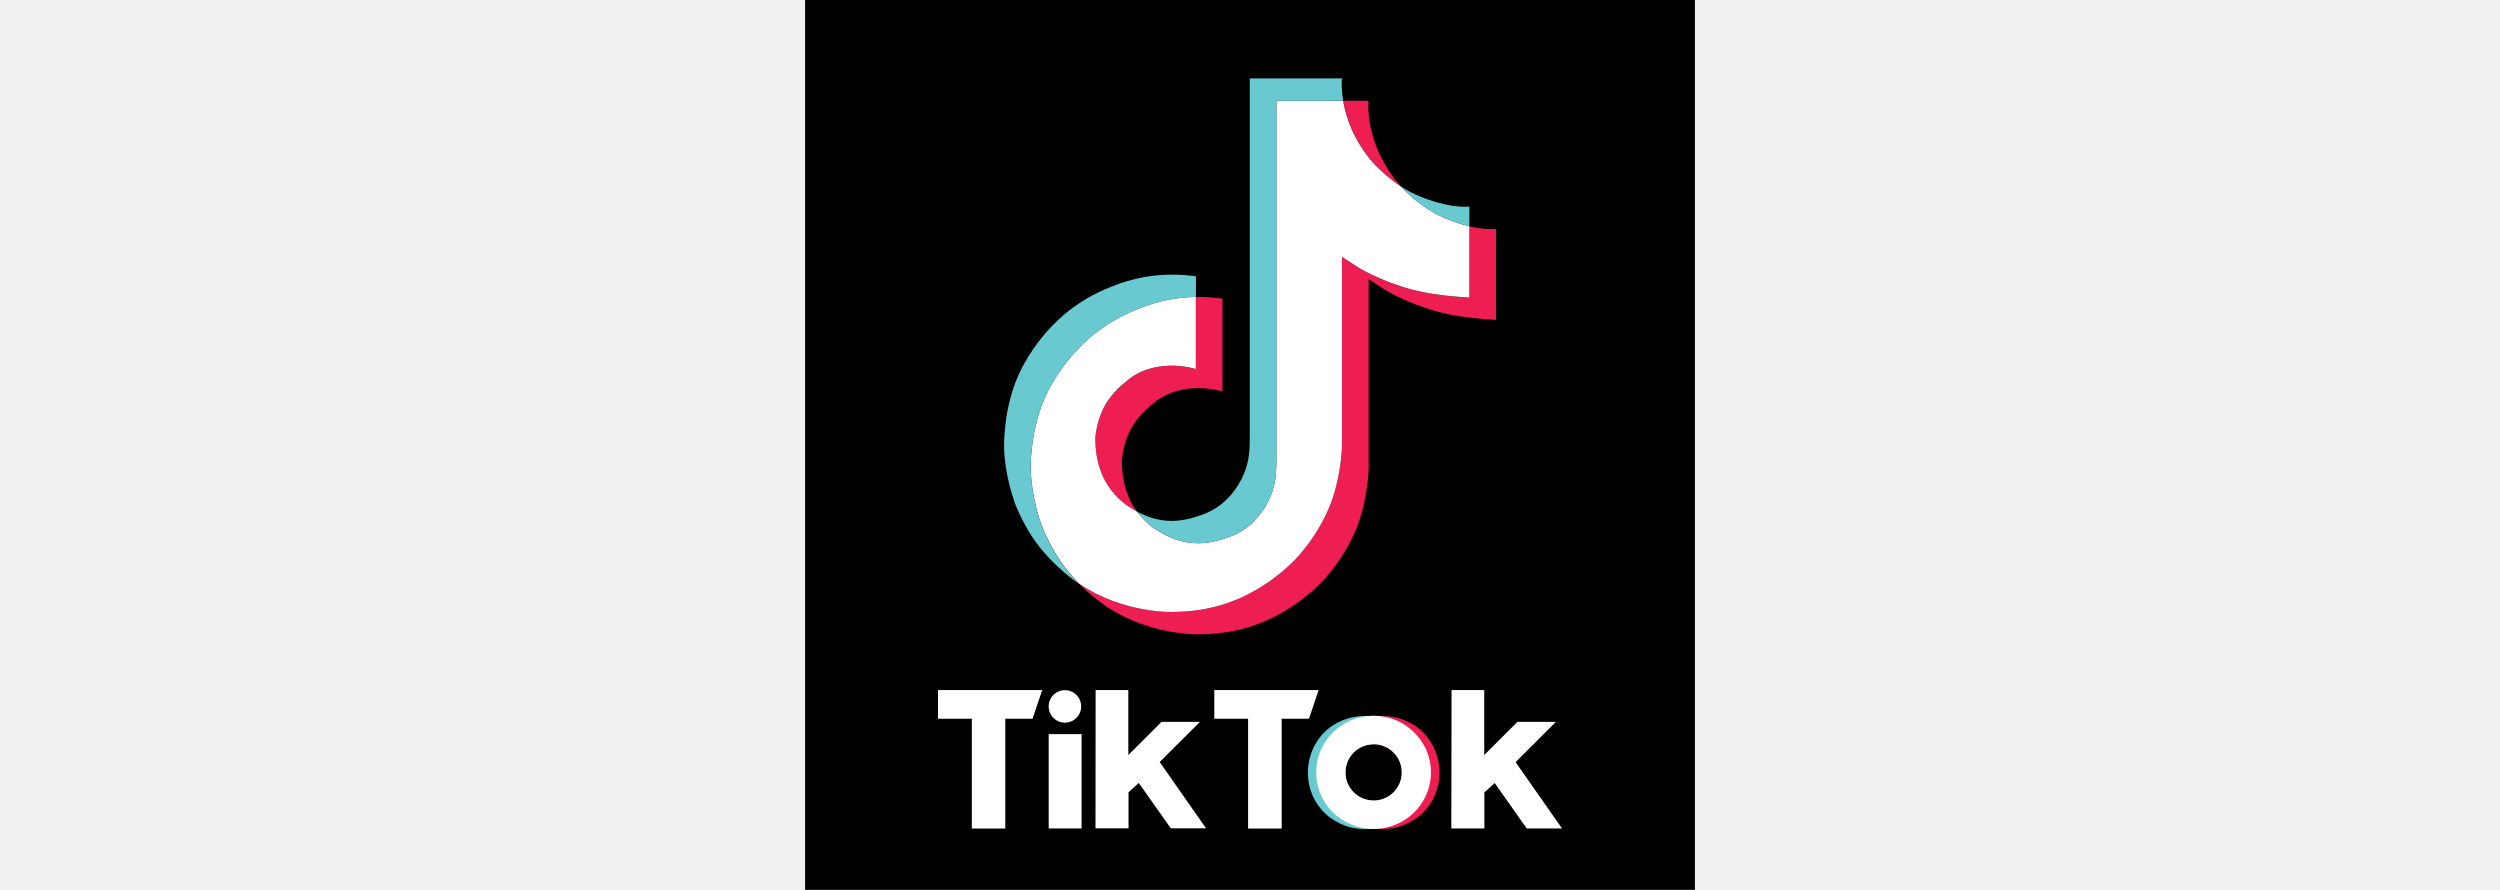
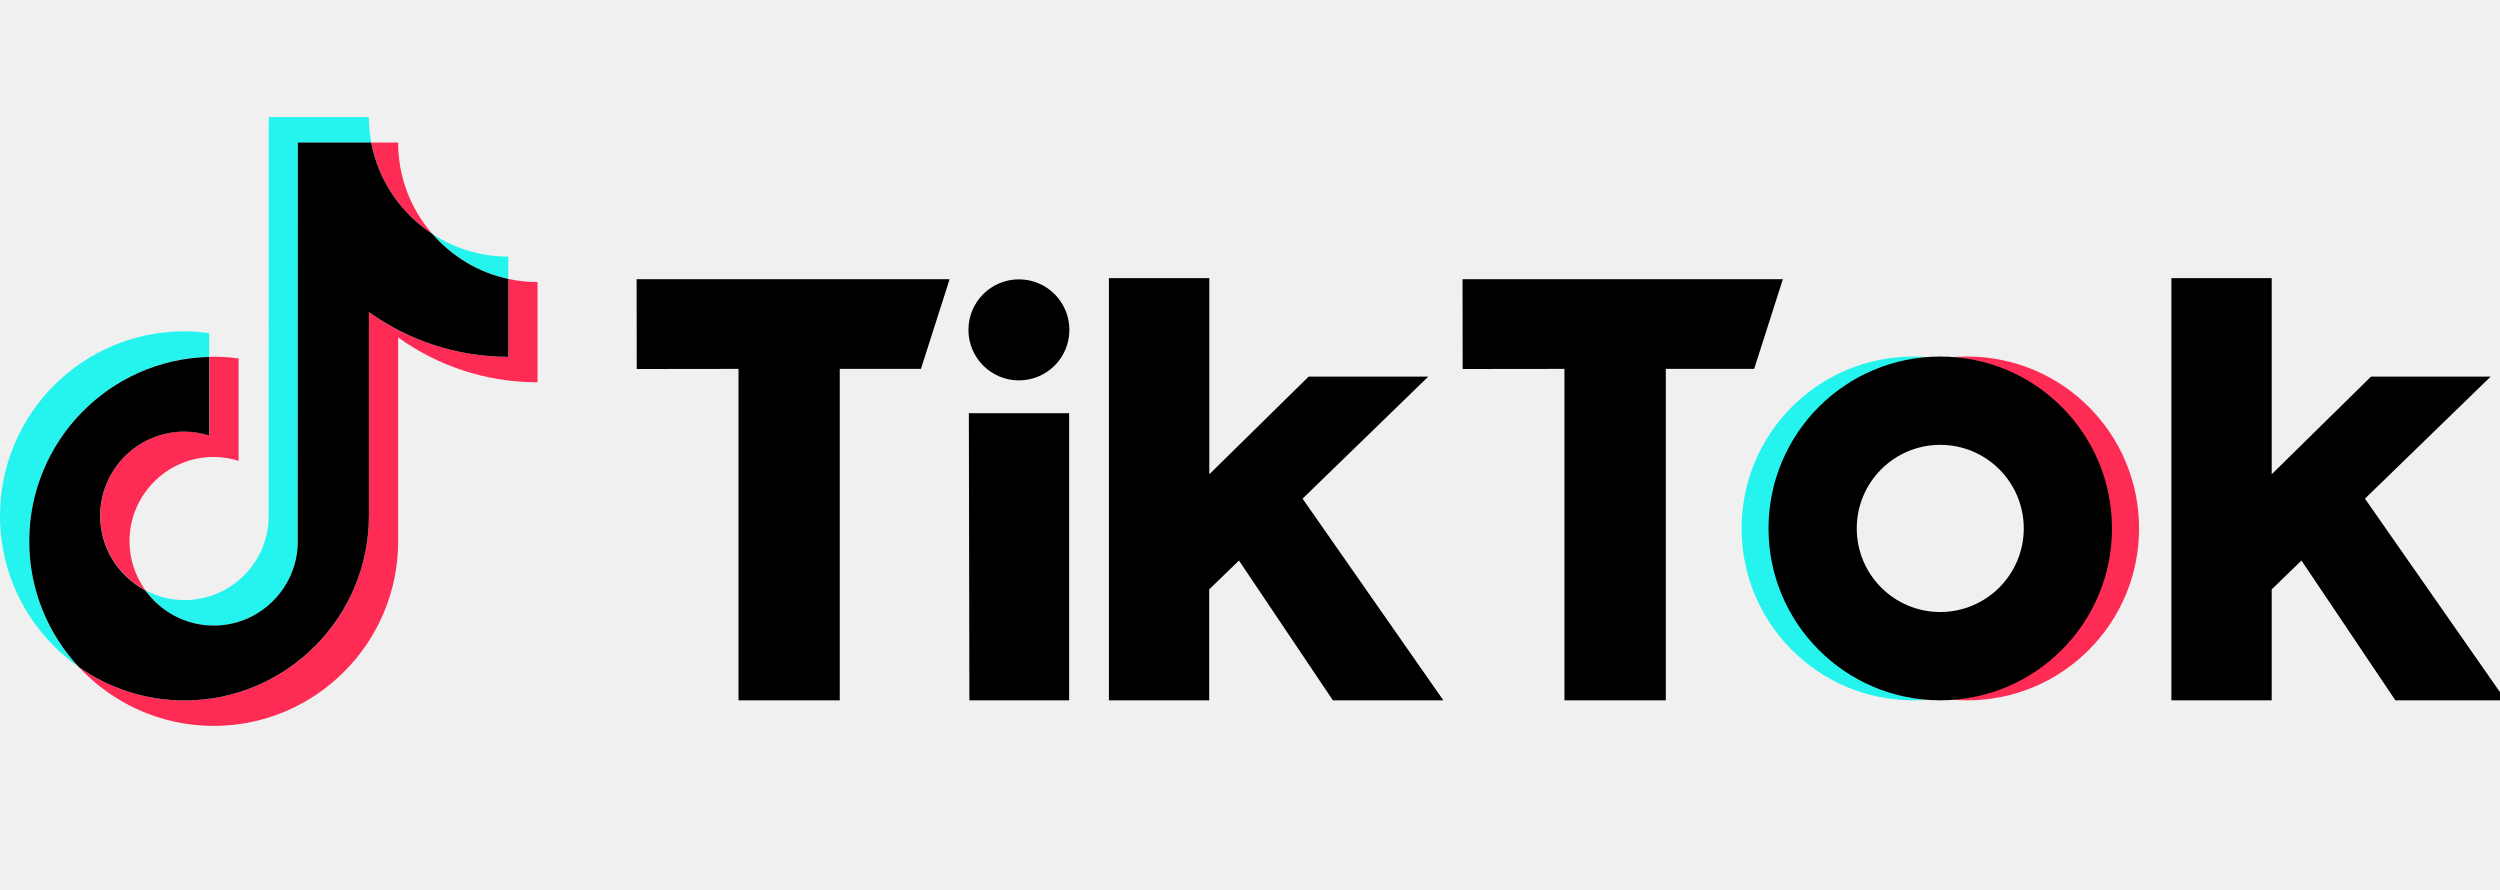
- <svg xmlns="http://www.w3.org/2000/svg" height="42" viewBox="0 0 800 800" width="118" alt="tiktok">
-   <path d="M0 0h800v800H0z" />
-   <path d="M196 498.3l1.6 4.6c-.2-.5-.8-2.1-1.6-4.6zm64.9-104.9c2.9-24.9 12.7-38.8 31.1-53.1 26.4-19.3 59.3-8.4 59.3-8.4V267c8-.2 16 .3 23.9 1.5V352s-32.9-10.9-59.3 8.4c-18.4 14.3-28.2 28.2-31.1 53.1-.1 13.5 2.3 31.2 13.5 46.4-2.8-1.5-5.6-3.2-8.5-5.1-24.5-17.2-29-43.1-28.9-61.4zM511.3 147c-18.1-20.7-25-41.7-27.5-56.4h22.8s-4.5 38.6 28.6 76.5l.5.5c-9-5.8-17.2-12.8-24.4-20.6zm109.9 58.8v81.8s-29.1-1.2-50.7-6.9c-30.1-8-49.4-20.3-49.4-20.3s-13.4-8.8-14.4-9.4v169c0 9.4-2.5 32.9-10 52.5-9.8 25.6-25 42.5-27.8 45.9 0 0-18.5 22.8-51 38.1-29.3 13.8-55.1 13.5-62.8 13.8 0 0-44.5 1.8-84.6-25.3-8.7-6-16.8-12.8-24.2-20.3l.2.2c40.1 27.2 84.6 25.3 84.6 25.3 7.7-.3 33.5 0 62.8-13.8 32.5-15.3 51-38.1 51-38.1 2.8-3.4 18-20.3 27.8-45.9 7.5-19.6 10-43.1 10-52.5V231c1.1.6 14.4 9.4 14.4 9.4s19.3 12.3 49.4 20.3c21.6 5.7 50.7 6.9 50.7 6.9v-64.1c10 2.3 18.5 2.9 24 2.3z" fill="#ee1d52" />
-   <path d="M597.2 203.4v64.1s-29.1-1.2-50.7-6.9c-30.1-8-49.4-20.3-49.4-20.3s-13.4-8.8-14.4-9.4v169c0 9.4-2.5 32.9-10 52.5-9.8 25.6-25 42.5-27.8 45.9 0 0-18.5 22.8-51 38.1-29.3 13.8-55.1 13.5-62.8 13.8 0 0-44.5 1.8-84.6-25.3l-.2-.2c-4.2-4.3-8.2-8.8-11.9-13.5-12.8-16.3-20.6-35.5-22.6-41v-.1c-3.2-9.5-9.8-32.5-8.9-54.6 1.6-39.1 14.8-63.2 18.3-69.2 9.2-16.4 21.3-31.1 35.5-43.4 12.6-10.6 26.9-19.1 42.2-25 16.6-7 34.4-10.7 52.4-11v64.9s-32.9-10.9-59.3 8.4c-18.4 14.3-28.2 28.2-31.1 53.1-.1 18.3 4.4 44.2 29 61.5 2.9 1.9 5.7 3.6 8.5 5.1 4.3 5.8 9.5 10.9 15.5 15.1 24.1 15.9 44.2 17 70 6.7 17.2-6.9 30.1-22.4 36.1-39.7 3.8-10.8 3.7-21.6 3.7-32.8V90.6h60c2.5 14.7 9.3 35.7 27.5 56.4 7.3 7.8 15.5 14.8 24.4 20.6 2.6 2.9 16.1 16.9 33.5 25.6 8.9 4.5 18.4 7.9 28.1 10.2z" fill="#fff" />
-   <g fill="#69c9d0">
-     <path d="M187.9 450.4l1.5 4.3c-.2-.5-.8-2-1.5-4.3z" />
-     <path d="M298.9 278c-15.4 5.9-29.6 14.4-42.2 25-14.3 12.3-26.3 27.1-35.5 43.5-3.5 6-16.7 30-18.3 69.2-.9 22.2 5.8 45.1 8.9 54.6v.1c2 5.4 9.8 24.7 22.6 41 3.7 4.7 7.7 9.2 11.9 13.5-13.6-9.4-25.6-20.7-35.9-33.6-12.7-16.1-20.5-35.2-22.5-40.8v-.2c-3.2-9.5-9.9-32.5-8.9-54.7 1.6-39.1 14.8-63.2 18.3-69.2 9.2-16.4 21.2-31.2 35.5-43.5 12.6-10.6 26.9-19.1 42.2-25 9.6-4 19.6-6.9 29.8-8.8 15.4-2.7 31.1-2.9 46.6-.7V267c-18.1.3-35.9 4-52.5 11z" />
-     <path d="M483.8 90.6h-60v318.6c0 11.2 0 22-3.7 32.8-6.1 17.2-19 32.8-36.1 39.7-25.8 10.4-46 9.2-70-6.7-6-4.1-11.2-9.2-15.5-15 20.5 10.9 38.8 10.7 61.5 1.6 17.2-6.9 30.1-22.5 36.1-39.7 3.8-10.8 3.7-21.6 3.7-32.8V70.5h82.9c-.1 0-1 7.9 1.1 20.1zm113.4 95.1v17.7c-9.7-2.3-19.2-5.7-28.1-10.2-17.3-8.6-30.8-22.7-33.5-25.6 3.1 2 6.2 3.8 9.5 5.5 21.2 10.5 41.9 13.7 52.1 12.6z" />
+ <svg xmlns="http://www.w3.org/2000/svg" height="42" width="118" alt="TikTok">
+   <g clip-path="url(#clip0)">
+     <path d="M9.875 16.842V15.723C9.492 15.672 9.102 15.64 8.7 15.64C3.903 15.634 0 19.54 0 24.348C0 27.295 1.469 29.903 3.718 31.482C2.268 29.929 1.38 27.838 1.38 25.549C1.38 20.812 5.174 16.951 9.875 16.842Z" fill="#25F4EE" />
+     <path d="M10.086 29.526C12.226 29.526 13.976 27.819 14.053 25.697L14.059 6.728H17.521C17.451 6.338 17.413 5.935 17.413 5.526H12.686L12.68 24.495C12.603 26.617 10.853 28.324 8.713 28.324C8.049 28.324 7.423 28.158 6.867 27.864C7.582 28.867 8.758 29.526 10.086 29.526Z" fill="#25F4EE" />
+     <path d="M23.992 13.166V12.111C22.67 12.111 21.444 11.721 20.409 11.043C21.329 12.098 22.574 12.866 23.992 13.166Z" fill="#25F4EE" />
+     <path d="M20.409 11.043C19.399 9.886 18.793 8.378 18.793 6.728H17.528C17.854 8.531 18.927 10.078 20.409 11.043Z" fill="#FE2C55" />
+     <path d="M8.706 20.365C6.515 20.365 4.733 22.148 4.733 24.341C4.733 25.869 5.602 27.199 6.867 27.864C6.394 27.212 6.113 26.413 6.113 25.543C6.113 23.35 7.895 21.567 10.086 21.567C10.495 21.567 10.891 21.637 11.261 21.752V16.919C10.878 16.868 10.489 16.836 10.086 16.836C10.016 16.836 9.952 16.842 9.882 16.842V20.55C9.505 20.435 9.115 20.365 8.706 20.365Z" fill="#FE2C55" />
+     <path d="M23.992 13.166V16.842C21.539 16.842 19.265 16.056 17.413 14.726V24.348C17.413 29.149 13.51 33.061 8.706 33.061C6.854 33.061 5.129 32.473 3.718 31.482C5.308 33.189 7.576 34.263 10.086 34.263C14.883 34.263 18.793 30.357 18.793 25.549V15.928C20.645 17.258 22.919 18.044 25.372 18.044V13.313C24.893 13.313 24.433 13.262 23.992 13.166Z" fill="#FE2C55" />
+     <path d="M17.413 24.348V14.726C19.265 16.056 21.539 16.842 23.992 16.842V13.166C22.574 12.866 21.328 12.098 20.409 11.043C18.927 10.078 17.86 8.531 17.521 6.728H14.059L14.053 25.696C13.976 27.819 12.226 29.526 10.086 29.526C8.757 29.526 7.588 28.867 6.86 27.87C5.596 27.199 4.727 25.875 4.727 24.348C4.727 22.155 6.509 20.371 8.7 20.371C9.109 20.371 9.505 20.441 9.875 20.556V16.848C5.174 16.951 1.38 20.812 1.38 25.549C1.38 27.838 2.268 29.922 3.718 31.482C5.129 32.473 6.854 33.061 8.706 33.061C13.504 33.061 17.413 29.149 17.413 24.348Z" fill="black" />
+     <path d="M30.048 13.179H44.822L43.468 17.411H39.636V33.055H34.858V17.411L30.054 17.417L30.048 13.179Z" fill="black" />
+     <path d="M69.032 13.179H84.151L82.797 17.411H78.626V33.055H73.842V17.411L69.038 17.417L69.032 13.179Z" fill="black" />
+     <path d="M45.73 19.502H50.463V33.055H45.755L45.73 19.502Z" fill="black" />
+     <path d="M52.347 13.128H57.08V22.385L61.769 17.775H67.415L61.481 23.536L68.125 33.055H62.912L58.479 26.457L57.074 27.819V33.055H52.341V13.128H52.347Z" fill="black" />
+     <path d="M102.49 13.128H107.224V22.385L111.912 17.775H117.559L111.625 23.536L118.268 33.055H113.062L108.629 26.457L107.224 27.819V33.055H102.49V13.128Z" fill="black" />
+     <path d="M48.093 17.954C49.409 17.954 50.475 16.887 50.475 15.57C50.475 14.253 49.409 13.185 48.093 13.185C46.777 13.185 45.71 14.253 45.71 15.57C45.71 16.887 46.777 17.954 48.093 17.954Z" fill="black" />
+     <path d="M83.544 24.942C83.544 20.678 86.834 17.181 91.018 16.855C90.807 16.836 90.52 16.829 90.309 16.829C85.831 16.829 82.203 20.46 82.203 24.942C82.203 29.424 85.831 33.055 90.309 33.055C90.52 33.055 90.807 33.042 91.018 33.029C86.841 32.703 83.544 29.206 83.544 24.942Z" fill="#25F4EE" />
+     <path d="M92.858 16.829C92.641 16.829 92.353 16.842 92.142 16.855C96.32 17.181 99.61 20.678 99.61 24.942C99.61 29.206 96.32 32.703 92.142 33.029C92.353 33.048 92.641 33.055 92.858 33.055C97.336 33.055 100.964 29.424 100.964 24.942C100.964 20.46 97.336 16.829 92.858 16.829Z" fill="#FE2C55" />
+     <path d="M91.58 28.887C89.402 28.887 87.639 27.122 87.639 24.942C87.639 22.762 89.402 20.997 91.58 20.997C93.758 20.997 95.522 22.762 95.522 24.942C95.522 27.122 93.752 28.887 91.58 28.887ZM91.58 16.829C87.103 16.829 83.474 20.46 83.474 24.942C83.474 29.424 87.103 33.055 91.58 33.055C96.058 33.055 99.686 29.424 99.686 24.942C99.686 20.46 96.058 16.829 91.58 16.829Z" fill="black" />
  </g>
-   <path d="M486.9 701.5c-.7-2.2-1-4.4-1-6.7v-.2c0 2.4.3 4.7 1 6.9zm49.5-6.9v.2c0 2.3-.3 4.5-1 6.7.7-2.2 1-4.5 1-6.9z" fill="none" />
-   <path d="M485.8 694.8c0 2.3.3 4.5 1 6.7 0 .2.1.3.1.5 3.3 10.6 13.1 17.8 24.2 17.8v25.6c-12.5 0-21.4.4-35-7.6-15.4-9.2-24.1-25.9-24.1-43.3 0-17.9 9.7-35.9 26.3-44.6 12-6.3 21.1-6.3 32.9-6.3v25.6c-14 0-25.3 11.3-25.3 25.3z" fill="#69c9d0" />
-   <path d="M536.6 694.8c0 2.3-.3 4.5-1 6.7 0 .2-.1.3-.1.5-3.3 10.6-13.1 17.8-24.2 17.8v25.6c12.4 0 21.4.4 34.9-7.6 15.5-9.2 24.2-25.9 24.2-43.3 0-17.9-9.7-35.9-26.3-44.6-12-6.3-21.1-6.3-32.9-6.3v25.6c14 0 25.3 11.3 25.3 25.3v.3z" fill="#ee1d52" />
-   <path d="M119.5 620.4h93.7l-8.7 25.8H180v98.7h-30.1v-98.7h-30.4zm248.4 0v25.8h30.4v98.7h30.2v-98.7H453l8.7-25.8zm-134.3 29.3c8.1 0 14.6-6.5 14.6-14.6s-6.5-14.6-14.6-14.6S219 627 219 635.1s6.5 14.6 14.6 14.6zM219 744.8h29.6V660H219zM355 649h-34.6l-29.8 29.8v-58.4h-29.4l-.1 124.3h29.7v-32.4l9.2-8.4 28.8 40.8h31.7l-41.7-59.6zm283.8 36.2L675 649h-34.6l-29.8 29.8v-58.4h-29.4l-.2 124.4h29.7v-32.4l9.3-8.4 28.8 40.8h31.7zm-76.1 9.2c0 28.1-23.1 50.9-51.6 50.9s-51.6-22.8-51.6-50.9 23.1-50.9 51.6-50.9 51.6 22.8 51.6 50.9zm-26.3 0c0-14-11.3-25.3-25.3-25.3s-25.3 11.3-25.3 25.3 11.3 25.3 25.3 25.3 25.3-11.3 25.3-25.3z" fill="#fff" />
+   <defs>
+     <clipPath id="clip0">
+       <rect width="118" height="42" fill="white" />
+     </clipPath>
+   </defs>
</svg>
